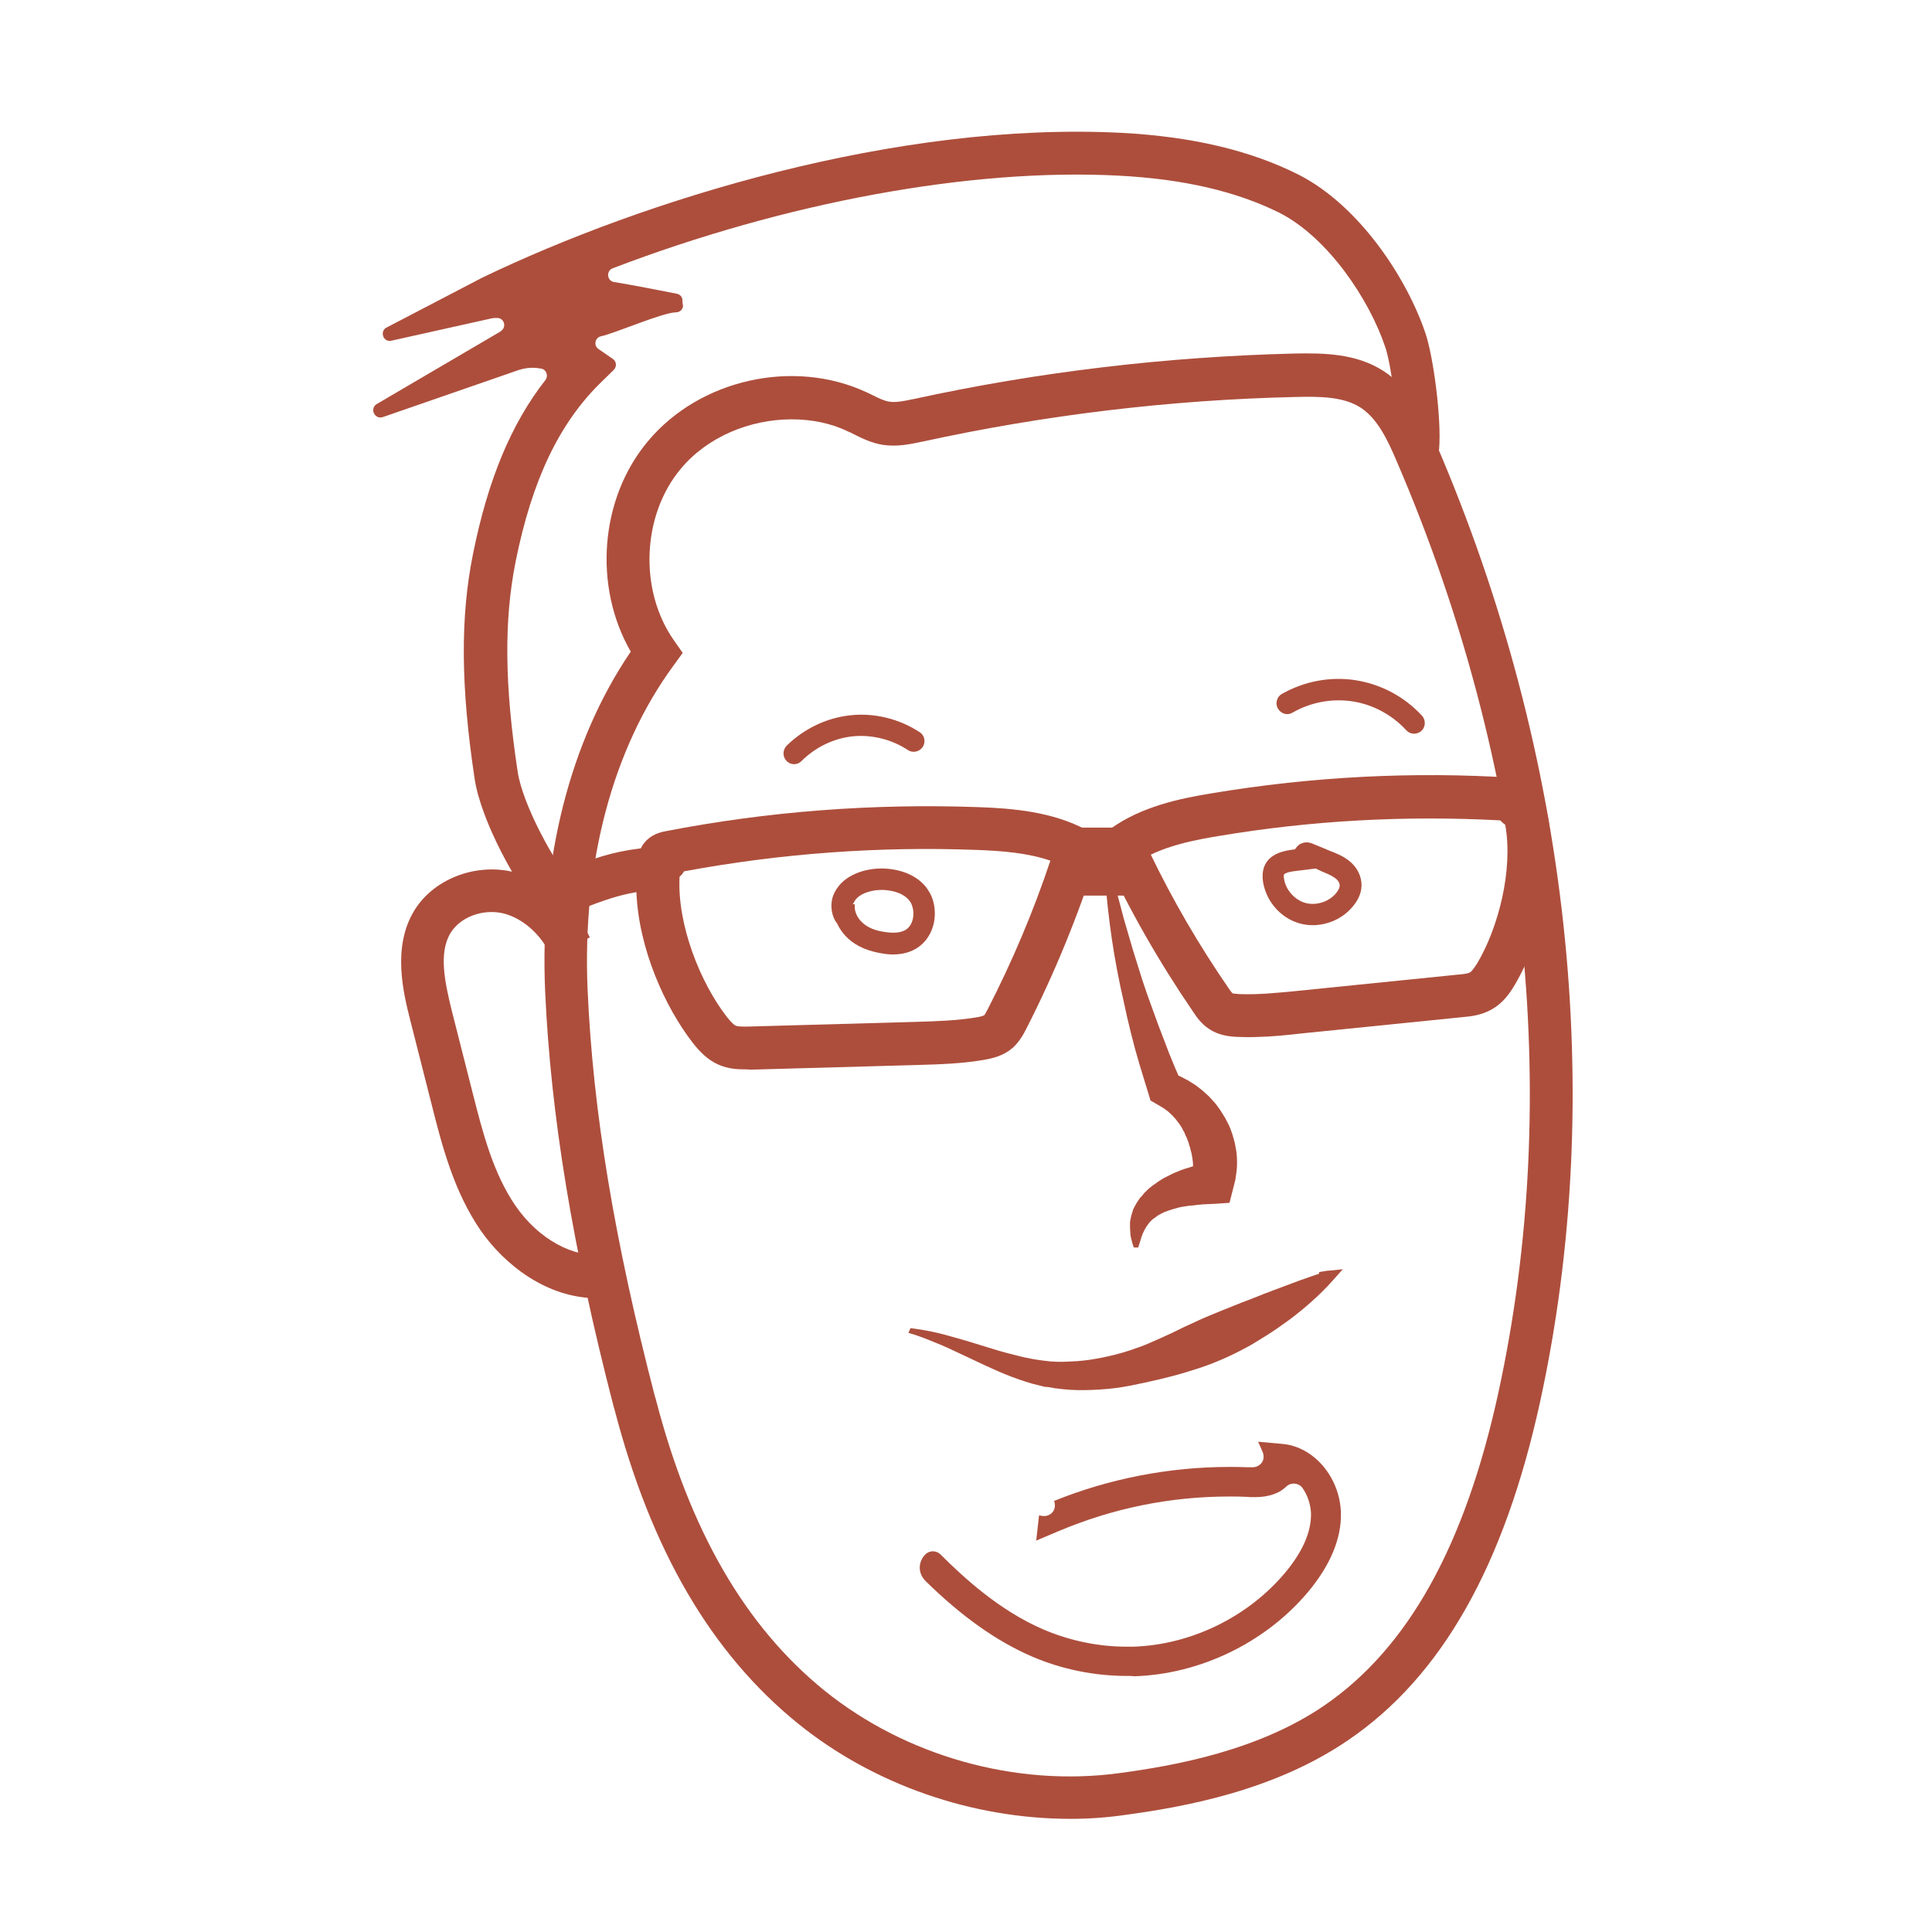
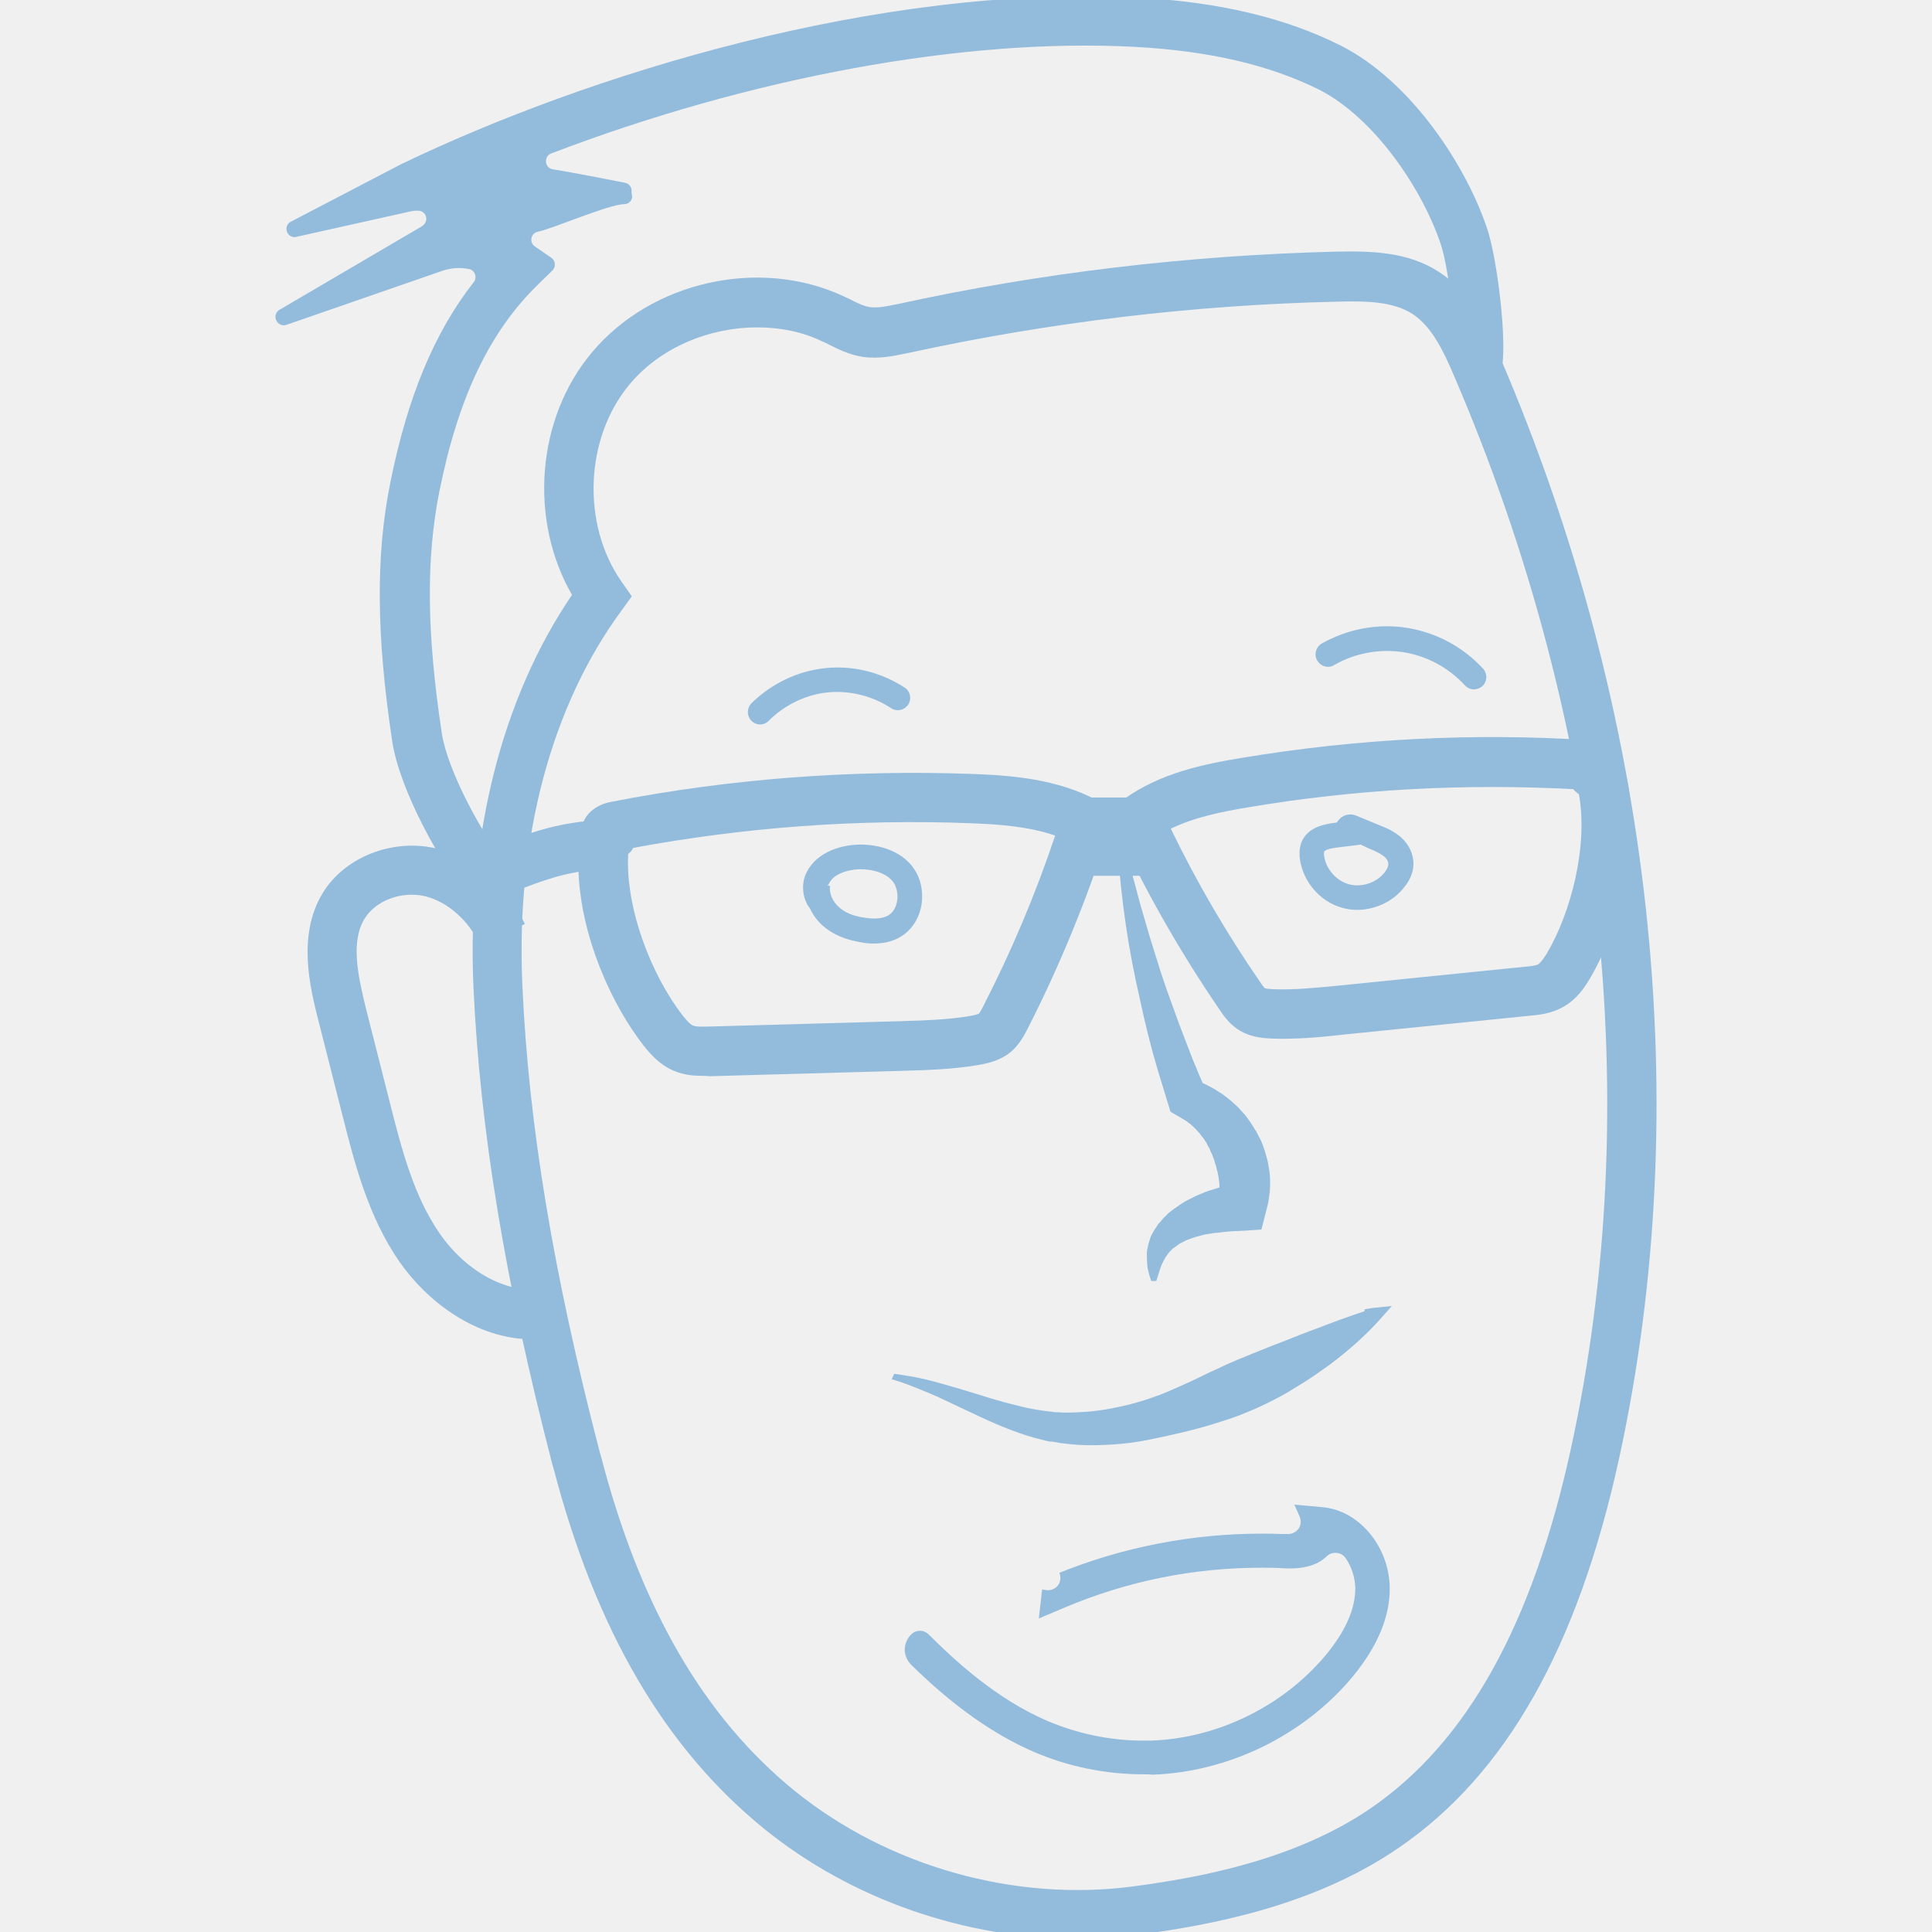
- <svg xmlns="http://www.w3.org/2000/svg" width="88" height="88" viewBox="0 0 88 88" fill="none">
-   <rect width="88" height="88" fill="white" />
-   <path d="M41.476 60.493C41.892 60.551 42.337 60.623 42.752 60.723C43.168 60.823 43.584 60.952 44 61.067L45.218 61.44C45.62 61.569 46.022 61.669 46.423 61.77C46.824 61.87 47.226 61.942 47.613 61.985L47.756 61.999L47.828 62.013H47.842C47.842 62.013 47.814 62.013 47.828 62.013H47.842H47.885L48.201 62.028C48.402 62.028 48.574 62.028 48.774 62.013C49.176 61.999 49.563 61.956 49.95 61.884C50.337 61.813 50.739 61.727 51.126 61.612C51.312 61.554 51.513 61.497 51.699 61.425L51.986 61.325L52.273 61.21C52.646 61.053 53.018 60.881 53.391 60.709L53.95 60.436C54.151 60.35 54.323 60.264 54.51 60.178C54.882 60.006 55.269 59.848 55.657 59.691C55.843 59.619 56.044 59.533 56.23 59.461C56.416 59.389 56.617 59.303 56.818 59.232C57.019 59.16 57.205 59.074 57.406 59.002C57.592 58.916 57.793 58.859 57.994 58.773C58.395 58.63 58.782 58.472 59.184 58.328C59.585 58.185 59.987 58.042 60.417 57.913L60.517 58.357C60.445 58.328 60.359 58.285 60.288 58.242C60.216 58.199 60.13 58.171 60.058 58.128L60.087 57.941C60.173 57.927 60.259 57.913 60.345 57.898C60.431 57.884 60.517 57.87 60.603 57.87L61.162 57.812L60.703 58.328C60.116 58.988 59.442 59.576 58.739 60.106C58.381 60.364 58.022 60.623 57.65 60.852C57.463 60.967 57.277 61.081 57.09 61.196C56.904 61.311 56.703 61.411 56.517 61.511C56.13 61.712 55.728 61.899 55.327 62.056C55.126 62.142 54.911 62.214 54.71 62.286L54.395 62.386L54.079 62.486C53.664 62.615 53.219 62.73 52.789 62.831C52.359 62.931 51.914 63.031 51.47 63.117C51.025 63.203 50.581 63.261 50.122 63.289C49.663 63.318 49.205 63.332 48.746 63.304C48.516 63.289 48.273 63.261 48.043 63.232L47.728 63.175H47.685H47.67H47.656H47.642L47.556 63.16L47.384 63.117C46.939 63.017 46.509 62.874 46.093 62.716C45.261 62.4 44.502 62.013 43.727 61.655C43.34 61.468 42.968 61.296 42.566 61.139C42.179 60.981 41.792 60.823 41.376 60.709L41.476 60.493Z" fill="#AD4E3C" />
-   <path d="M50.338 38.356L50.496 39.073L50.654 39.775L50.825 40.478L51.012 41.18L51.198 41.883L51.399 42.571L51.6 43.259L51.815 43.948L52.03 44.636L52.259 45.31L52.503 45.983C52.589 46.213 52.661 46.428 52.747 46.657L53.005 47.331L53.263 48.005L53.535 48.665L53.822 49.324L53.378 48.865L53.75 49.023L54.109 49.21L54.453 49.425L54.768 49.668C54.869 49.754 54.969 49.855 55.069 49.941L55.342 50.242C55.428 50.342 55.5 50.457 55.586 50.572C55.657 50.686 55.729 50.801 55.801 50.916C55.858 51.031 55.93 51.16 55.987 51.274C56.044 51.403 56.087 51.532 56.13 51.661C56.174 51.79 56.202 51.919 56.245 52.063C56.274 52.192 56.288 52.335 56.317 52.464C56.331 52.608 56.346 52.737 56.346 52.88C56.346 53.023 56.346 53.153 56.331 53.296C56.317 53.439 56.288 53.568 56.274 53.712C56.245 53.855 56.202 53.984 56.174 54.113L56.002 54.787L55.371 54.83C55.27 54.83 55.17 54.844 55.069 54.844C54.969 54.844 54.869 54.859 54.768 54.859C54.668 54.873 54.568 54.873 54.482 54.887C54.381 54.902 54.295 54.916 54.195 54.916C54.095 54.93 54.008 54.945 53.908 54.959C53.822 54.973 53.722 54.988 53.636 55.016C53.55 55.045 53.464 55.059 53.378 55.088C53.335 55.102 53.292 55.117 53.249 55.131C53.206 55.145 53.163 55.16 53.134 55.174C53.091 55.188 53.048 55.203 53.019 55.217L52.904 55.275C52.833 55.318 52.747 55.346 52.689 55.404L52.589 55.475L52.489 55.547C52.474 55.561 52.46 55.576 52.446 55.59L52.403 55.633C52.374 55.662 52.345 55.69 52.317 55.733L52.245 55.834L52.202 55.891C52.202 55.891 52.202 55.905 52.202 55.891V55.905L52.188 55.92L52.173 55.948C52.13 56.02 52.087 56.106 52.044 56.206C52.001 56.307 51.972 56.407 51.944 56.508L51.843 56.823H51.643C51.6 56.708 51.571 56.608 51.542 56.493C51.514 56.379 51.485 56.264 51.485 56.149C51.471 56.02 51.471 55.905 51.471 55.762V55.719V55.705V55.69C51.471 55.676 51.471 55.676 51.471 55.676L51.485 55.576L51.528 55.375C51.542 55.318 51.571 55.246 51.585 55.188L51.614 55.088C51.628 55.059 51.643 55.031 51.657 55.002L51.758 54.816C51.8 54.758 51.829 54.701 51.872 54.644L51.929 54.558L52.001 54.486C52.044 54.429 52.087 54.386 52.13 54.328C52.173 54.285 52.231 54.242 52.274 54.185C52.317 54.142 52.374 54.099 52.431 54.056C52.489 54.013 52.532 53.97 52.589 53.941C52.646 53.898 52.689 53.869 52.747 53.826C52.861 53.755 52.962 53.683 53.077 53.626C53.191 53.568 53.306 53.511 53.421 53.454C53.535 53.411 53.65 53.353 53.765 53.31C53.88 53.267 53.994 53.224 54.109 53.196C54.224 53.153 54.338 53.124 54.453 53.095C54.682 53.023 54.912 52.98 55.141 52.937L54.338 53.654C54.338 53.583 54.353 53.497 54.353 53.425C54.353 53.353 54.353 53.267 54.353 53.196C54.338 53.124 54.338 53.038 54.338 52.966C54.324 52.894 54.324 52.808 54.31 52.737C54.295 52.665 54.281 52.579 54.267 52.507C54.238 52.436 54.224 52.35 54.209 52.278C54.181 52.206 54.152 52.12 54.138 52.048C54.109 51.977 54.08 51.891 54.051 51.819C54.008 51.747 53.98 51.676 53.951 51.59C53.908 51.518 53.865 51.446 53.837 51.375L53.707 51.174C53.65 51.117 53.607 51.045 53.55 50.973L53.378 50.787L53.191 50.615C53.12 50.572 53.062 50.514 52.99 50.471L52.776 50.342L52.403 50.127L52.331 49.883L52.116 49.181L51.901 48.478L51.7 47.776L51.514 47.059C51.456 46.815 51.399 46.586 51.342 46.342L51.184 45.625L51.026 44.908L50.883 44.191L50.754 43.474L50.639 42.743L50.539 42.012L50.453 41.281L50.381 40.55L50.309 39.818L50.252 39.087L50.209 38.356H50.338Z" fill="#AD4E3C" />
-   <path d="M48.761 82.846C44.301 82.846 39.799 81.298 36.344 78.502C32.401 75.305 29.662 70.63 27.985 64.178L27.956 64.092C26.078 56.837 25.089 50.83 24.831 45.166C24.572 39.23 25.949 33.768 28.73 29.681C27.024 26.728 27.311 22.713 29.519 20.089C31.87 17.279 36.143 16.318 39.469 17.867C39.556 17.91 39.656 17.953 39.742 17.996C40.029 18.139 40.287 18.268 40.516 18.297C40.803 18.34 41.19 18.268 41.577 18.182H41.592C47.284 16.935 53.133 16.247 58.955 16.103C60.331 16.075 61.794 16.103 63.027 16.906C64.245 17.695 64.876 18.985 65.421 20.233C71.515 34.398 73.192 49.883 70.153 63.834C68.518 71.319 65.665 76.366 61.407 79.262C58.051 81.556 53.98 82.302 51.198 82.674C50.409 82.789 49.578 82.846 48.761 82.846ZM36.057 19.1C34.15 19.1 32.215 19.903 31.01 21.351C29.232 23.473 29.103 26.9 30.695 29.165L31.096 29.739L30.68 30.312C27.899 34.097 26.508 39.345 26.766 45.109C27.01 50.629 27.985 56.508 29.834 63.619L29.863 63.705C31.426 69.741 33.949 74.086 37.562 77.011C41.247 79.979 46.251 81.398 50.954 80.767C53.535 80.423 57.32 79.735 60.317 77.685C64.131 75.075 66.726 70.415 68.246 63.447C71.199 49.898 69.565 34.829 63.629 21.036C63.199 20.018 62.74 19.071 61.98 18.57C61.206 18.068 60.13 18.053 59.012 18.082C53.306 18.211 47.585 18.899 42.007 20.118H41.993C41.462 20.233 40.86 20.362 40.201 20.261C39.685 20.175 39.254 19.96 38.882 19.774C38.796 19.731 38.724 19.688 38.638 19.659C37.849 19.272 36.96 19.1 36.057 19.1Z" fill="#AD4E3C" />
-   <path d="M51.327 76.337C49.85 76.337 48.359 76.036 46.997 75.448C45.405 74.76 43.814 73.641 42.151 72.007C41.993 71.849 41.893 71.634 41.893 71.405C41.893 71.175 41.993 70.946 42.165 70.788C42.251 70.702 42.38 70.659 42.495 70.659C42.624 70.659 42.753 70.716 42.839 70.802C43.886 71.849 45.52 73.355 47.513 74.215C48.717 74.731 50.022 75.004 51.313 75.004C51.413 75.004 51.528 75.004 51.628 75.004C54.252 74.917 56.833 73.656 58.525 71.648C59.328 70.688 59.729 69.784 59.715 68.939C59.7 68.551 59.571 68.121 59.328 67.777C59.241 67.648 59.084 67.576 58.926 67.576C58.797 67.576 58.682 67.619 58.596 67.706C58.467 67.82 58.338 67.921 58.18 67.992C57.808 68.164 57.42 68.193 57.134 68.193C57.005 68.193 56.89 68.193 56.775 68.179C56.517 68.164 56.259 68.164 56.001 68.164C53.306 68.164 50.696 68.695 48.216 69.742L47.198 70.172L47.327 69.025L47.513 69.053C47.527 69.053 47.556 69.053 47.57 69.053C47.728 69.053 47.886 68.967 47.972 68.838C48.058 68.709 48.072 68.537 48.015 68.379V68.365C50.524 67.347 53.277 66.817 55.987 66.817C56.259 66.817 56.532 66.817 56.804 66.831H56.847C56.919 66.831 56.99 66.831 57.062 66.831C57.234 66.831 57.377 66.745 57.478 66.616C57.564 66.487 57.578 66.315 57.521 66.157L57.306 65.669L58.424 65.77C59.858 65.899 61.034 67.304 61.077 68.91C61.105 70.086 60.589 71.304 59.571 72.523C57.636 74.817 54.682 76.251 51.685 76.351C51.571 76.337 51.442 76.337 51.327 76.337Z" fill="#AD4E3C" />
-   <path d="M27.196 59.131C24.888 59.131 22.967 57.583 21.906 56.063C20.673 54.285 20.128 52.163 19.655 50.285L18.694 46.5C18.379 45.252 17.848 43.159 18.866 41.481C19.726 40.062 21.605 39.316 23.325 39.704C24.831 40.048 26.15 41.166 26.867 42.7L25.089 43.517C24.63 42.542 23.798 41.811 22.895 41.596C21.977 41.395 20.974 41.768 20.529 42.485C19.97 43.388 20.257 44.722 20.572 46.012L21.533 49.797C21.992 51.604 22.465 53.454 23.497 54.945C24.544 56.45 26.121 57.31 27.541 57.153L27.756 59.088C27.584 59.117 27.383 59.131 27.196 59.131Z" fill="#AD4E3C" />
-   <path d="M33.892 48.708C33.562 48.708 33.161 48.679 32.759 48.507C32.214 48.278 31.856 47.876 31.569 47.518C30.293 45.883 29.089 43.216 28.988 40.636C28.142 40.779 27.511 41.008 26.493 41.395L26.293 41.467L25.605 39.646L25.805 39.575C27.01 39.116 27.855 38.8 29.189 38.642C29.347 38.298 29.691 37.983 30.279 37.868C34.981 36.951 39.785 36.592 44.574 36.764C46.136 36.822 47.929 36.965 49.506 37.811L50.223 38.198L49.979 38.972C49.119 41.682 48.029 44.349 46.739 46.873C46.624 47.102 46.438 47.446 46.122 47.733C45.706 48.091 45.219 48.206 44.803 48.278C43.799 48.45 42.81 48.478 41.849 48.507L34.179 48.722C34.078 48.708 33.992 48.708 33.892 48.708ZM30.953 39.933C30.838 42.141 31.913 44.779 33.103 46.313C33.175 46.399 33.376 46.657 33.505 46.715C33.634 46.772 33.892 46.758 34.107 46.758L41.778 46.543C42.71 46.514 43.599 46.485 44.459 46.342C44.731 46.299 44.803 46.256 44.832 46.242C44.875 46.199 44.946 46.041 44.989 45.969C46.108 43.79 47.068 41.524 47.843 39.202C46.796 38.843 45.635 38.757 44.502 38.714C40.043 38.542 35.555 38.872 31.153 39.689C31.11 39.775 31.039 39.861 30.953 39.933Z" fill="#AD4E3C" />
-   <path d="M57.293 47.231C57.006 47.245 56.705 47.245 56.404 47.231C55.988 47.217 55.501 47.159 55.056 46.858C54.712 46.629 54.497 46.313 54.354 46.098C52.805 43.833 51.429 41.438 50.282 38.944L49.938 38.212L50.597 37.739C52.002 36.736 53.708 36.377 55.2 36.133C59.745 35.373 64.39 35.13 68.993 35.431C69.81 35.488 70.197 35.947 70.312 36.406C71.172 39.23 70.226 42.772 68.993 44.865C68.763 45.252 68.462 45.682 67.96 45.969C67.487 46.242 66.985 46.299 66.627 46.328L59.272 47.073C58.626 47.145 57.967 47.217 57.293 47.231ZM52.418 38.929C53.436 41.037 54.626 43.073 55.959 45.009C56.002 45.08 56.103 45.209 56.132 45.238C56.146 45.252 56.232 45.267 56.476 45.281C57.322 45.31 58.167 45.224 59.056 45.138L66.412 44.392C66.612 44.378 66.856 44.349 66.957 44.292C67.071 44.22 67.229 43.962 67.286 43.876C68.233 42.284 68.935 39.646 68.562 37.567C68.476 37.51 68.405 37.438 68.333 37.367C64.046 37.137 59.73 37.367 55.486 38.083C54.454 38.255 53.364 38.471 52.418 38.929ZM69.638 36.062L69.652 36.578L70.039 36.463C70.011 36.377 69.982 36.291 69.924 36.219C69.896 36.176 69.867 36.133 69.824 36.09C69.767 36.062 69.71 36.062 69.638 36.062Z" fill="#AD4E3C" />
-   <path d="M51.256 38.843H49.062V40.793H51.256V38.843Z" fill="#AD4E3C" />
-   <path d="M25.304 41.94C25.16 42.069 24.945 42.055 24.831 41.912C23.497 40.32 21.906 37.367 21.619 35.474C20.988 31.287 20.959 28.119 21.547 25.222C22.221 21.867 23.282 19.301 24.845 17.308C24.988 17.121 24.888 16.835 24.659 16.792C24.3 16.72 23.971 16.748 23.641 16.849L17.432 19C17.074 19.114 16.83 18.627 17.146 18.412L22.795 15.1L22.809 15.085C23.096 14.899 22.967 14.469 22.623 14.483C22.551 14.483 22.479 14.483 22.408 14.498L17.776 15.53C17.418 15.544 17.303 15.057 17.619 14.913L21.963 12.648C29.319 9.106 40.846 5.522 51.098 6.052C54.324 6.225 56.962 6.855 59.156 7.959C61.937 9.379 64.102 12.705 64.934 15.2C65.278 16.218 65.665 19.028 65.55 20.448C65.536 20.648 65.35 20.777 65.163 20.749L63.887 20.505C63.73 20.476 63.615 20.333 63.629 20.161C63.687 19.1 63.385 16.663 63.099 15.817C62.367 13.623 60.475 10.813 58.281 9.694C56.317 8.719 53.937 8.16 50.983 8.002C44.216 7.644 35.756 9.221 27.913 12.218C27.598 12.332 27.641 12.806 27.985 12.849C28.473 12.92 30.337 13.279 30.824 13.379C30.996 13.408 31.111 13.566 31.082 13.738L31.111 13.938C31.096 14.11 30.953 14.225 30.795 14.225C30.164 14.239 27.999 15.186 27.383 15.315C27.096 15.372 27.024 15.745 27.268 15.903L27.913 16.347C28.085 16.462 28.1 16.706 27.956 16.849L27.397 17.394C25.476 19.258 24.229 21.867 23.483 25.595C22.953 28.262 22.981 31.215 23.583 35.173C23.813 36.65 25.218 39.273 26.322 40.607C26.437 40.736 26.422 40.937 26.293 41.051L25.304 41.94Z" fill="#AD4E3C" />
-   <path d="M51.787 37.696H49.062V39.818H51.787V37.696Z" fill="#AD4E3C" />
-   <path d="M40.673 43.474C40.516 43.474 40.358 43.46 40.2 43.431C39.555 43.331 39.039 43.116 38.638 42.758C38.422 42.557 38.25 42.327 38.136 42.069C38.093 42.026 38.064 41.969 38.035 41.926C37.849 41.582 37.82 41.152 37.949 40.793C38.293 39.919 39.254 39.589 40.043 39.56C40.86 39.532 41.907 39.818 42.365 40.693C42.509 40.965 42.58 41.281 42.58 41.611C42.58 42.227 42.308 42.786 41.864 43.116C41.534 43.36 41.132 43.474 40.673 43.474ZM38.838 41.18L38.939 41.195C38.896 41.467 39.025 41.797 39.283 42.026C39.526 42.256 39.885 42.399 40.344 42.456C40.63 42.499 41.032 42.514 41.29 42.327C41.491 42.184 41.605 41.912 41.605 41.611C41.605 41.438 41.562 41.281 41.505 41.152C41.261 40.678 40.587 40.521 40.086 40.535C39.598 40.55 39.025 40.75 38.881 41.137C38.853 41.166 38.853 41.166 38.838 41.18Z" fill="#AD4E3C" />
-   <path d="M59.786 42.141C59.585 42.141 59.37 42.112 59.184 42.055C58.309 41.811 57.635 41.008 57.521 40.105C57.506 39.962 57.492 39.732 57.578 39.488C57.822 38.829 58.596 38.743 58.883 38.7L58.983 38.685L59.026 38.628C59.069 38.571 59.155 38.456 59.327 38.399C59.542 38.327 59.714 38.399 59.786 38.427L60.618 38.772C60.876 38.872 61.162 38.987 61.42 39.187C61.765 39.445 61.965 39.804 62.008 40.177C62.051 40.549 61.922 40.922 61.636 41.266C61.191 41.825 60.489 42.141 59.786 42.141ZM59.929 39.56L58.997 39.675C58.524 39.732 58.481 39.833 58.481 39.847C58.481 39.847 58.467 39.89 58.481 39.99C58.539 40.506 58.954 40.98 59.442 41.123C59.944 41.266 60.532 41.08 60.861 40.678C60.976 40.535 61.033 40.406 61.019 40.291C61.005 40.191 60.933 40.076 60.804 39.99C60.646 39.876 60.446 39.789 60.23 39.703L59.929 39.56Z" fill="#AD4E3C" />
-   <path d="M35.871 34.7C35.642 34.513 35.627 34.184 35.828 33.968C36.617 33.194 37.649 32.692 38.753 32.578C39.857 32.463 40.975 32.75 41.893 33.352C42.137 33.51 42.18 33.854 41.993 34.069C41.836 34.255 41.563 34.298 41.362 34.169C40.631 33.682 39.714 33.452 38.853 33.538C37.979 33.624 37.133 34.04 36.516 34.657C36.344 34.843 36.057 34.857 35.871 34.7Z" fill="#AD4E3C" />
-   <path d="M64.704 33.323C64.503 33.467 64.231 33.452 64.058 33.266C63.413 32.563 62.539 32.09 61.607 31.947C60.66 31.803 59.685 31.99 58.868 32.463C58.653 32.592 58.381 32.52 58.237 32.319C58.065 32.09 58.137 31.746 58.395 31.603C59.413 31.029 60.603 30.8 61.764 30.986C62.926 31.172 63.987 31.746 64.775 32.606C64.962 32.821 64.933 33.151 64.704 33.323Z" fill="#AD4E3C" />
+ <svg xmlns="http://www.w3.org/2000/svg" width="512" height="512" viewBox="0 0 512 512" fill="none">
+   <g clip-path="url(#clip0_910_1379)">
+     <path d="M236.977 364.072C239.763 364.456 242.74 364.936 245.526 365.609C248.312 366.281 251.097 367.145 253.883 367.914L262.047 370.411C264.737 371.276 267.426 371.948 270.116 372.621C272.806 373.293 275.495 373.773 278.089 374.061L279.049 374.157L279.529 374.253H279.625C279.625 374.253 279.433 374.253 279.529 374.253H279.625H279.914L282.027 374.349C283.372 374.349 284.524 374.35 285.869 374.253C288.559 374.157 291.152 373.869 293.745 373.389C296.339 372.909 299.029 372.332 301.622 371.564C302.871 371.18 304.215 370.795 305.464 370.315L307.385 369.643L309.306 368.874C311.804 367.818 314.301 366.665 316.799 365.512L320.545 363.687C321.89 363.111 323.042 362.535 324.291 361.958C326.788 360.806 329.382 359.749 331.975 358.693C333.224 358.212 334.569 357.636 335.818 357.156C337.066 356.675 338.411 356.099 339.756 355.619C341.101 355.139 342.349 354.562 343.694 354.082C344.943 353.506 346.288 353.121 347.632 352.545C350.322 351.585 352.915 350.528 355.605 349.567C358.294 348.607 360.984 347.646 363.866 346.782L364.538 349.759C364.058 349.567 363.481 349.279 363.001 348.991C362.521 348.703 361.944 348.511 361.464 348.223L361.656 346.974C362.233 346.878 362.809 346.782 363.385 346.686C363.962 346.59 364.538 346.494 365.114 346.494L368.86 346.109L365.787 349.567C361.848 353.986 357.334 357.924 352.627 361.478C350.226 363.207 347.824 364.936 345.327 366.473C344.078 367.241 342.83 368.01 341.581 368.778C340.332 369.547 338.987 370.219 337.739 370.892C335.145 372.236 332.456 373.485 329.766 374.542C328.421 375.118 326.98 375.598 325.636 376.079L323.522 376.751L321.409 377.423C318.624 378.288 315.646 379.056 312.764 379.729C309.883 380.401 306.905 381.073 303.927 381.65C300.95 382.226 297.972 382.61 294.898 382.802C291.824 382.994 288.751 383.091 285.677 382.898C284.14 382.802 282.507 382.61 280.97 382.418L278.857 382.034H278.569H278.473H278.377H278.281L277.704 381.938L276.552 381.65C273.574 380.977 270.692 380.017 267.907 378.96C262.336 376.847 257.245 374.253 252.058 371.852C249.464 370.603 246.967 369.451 244.277 368.394C241.684 367.338 239.09 366.281 236.305 365.512L236.977 364.072Z" fill="#93BCDC" />
+     <path d="M296.345 215.762L297.402 220.565L298.458 225.272L299.611 229.979L300.86 234.685L302.108 239.392L303.453 244.003L304.798 248.613L306.239 253.224L307.679 257.834L309.216 262.349L310.849 266.864C311.426 268.401 311.906 269.841 312.482 271.378L314.211 275.893L315.94 280.407L317.765 284.826L319.686 289.244L316.709 286.171L319.206 287.227L321.607 288.476L323.913 289.917L326.026 291.55C326.698 292.126 327.371 292.798 328.043 293.375L329.868 295.392C330.444 296.064 330.925 296.833 331.501 297.601C331.981 298.37 332.462 299.138 332.942 299.907C333.326 300.675 333.806 301.539 334.191 302.308C334.575 303.172 334.863 304.037 335.151 304.901C335.439 305.766 335.631 306.63 335.92 307.591C336.112 308.455 336.208 309.416 336.4 310.28C336.496 311.241 336.592 312.105 336.592 313.066C336.592 314.027 336.592 314.891 336.496 315.852C336.4 316.812 336.208 317.677 336.112 318.637C335.92 319.598 335.631 320.462 335.439 321.327L334.287 325.841L330.06 326.13C329.388 326.13 328.715 326.226 328.043 326.226C327.371 326.226 326.698 326.322 326.026 326.322C325.354 326.418 324.681 326.418 324.105 326.514C323.432 326.61 322.856 326.706 322.184 326.706C321.511 326.802 320.935 326.898 320.263 326.994C319.686 327.09 319.014 327.186 318.438 327.378C317.861 327.57 317.285 327.666 316.709 327.858C316.42 327.955 316.132 328.051 315.844 328.147C315.556 328.243 315.268 328.339 315.076 328.435C314.787 328.531 314.499 328.627 314.307 328.723L313.539 329.107C313.058 329.395 312.482 329.587 312.098 329.972L311.426 330.452L310.753 330.932C310.657 331.028 310.561 331.124 310.465 331.22L310.177 331.509C309.985 331.701 309.793 331.893 309.601 332.181L309.12 332.853L308.832 333.238C308.832 333.238 308.832 333.334 308.832 333.238V333.334L308.736 333.43L308.64 333.622C308.352 334.102 308.064 334.678 307.775 335.351C307.487 336.023 307.295 336.696 307.103 337.368L306.431 339.481H305.086C304.798 338.713 304.606 338.04 304.414 337.272C304.221 336.503 304.029 335.735 304.029 334.967C303.933 334.102 303.933 333.334 303.933 332.373V332.085V331.989V331.893C303.933 331.797 303.933 331.797 303.933 331.797L304.029 331.124L304.318 329.78C304.414 329.395 304.606 328.915 304.702 328.531L304.894 327.858C304.99 327.666 305.086 327.474 305.182 327.282L305.854 326.033C306.143 325.649 306.335 325.265 306.623 324.881L307.007 324.304L307.487 323.824C307.775 323.44 308.064 323.152 308.352 322.768C308.64 322.479 309.024 322.191 309.312 321.807C309.601 321.519 309.985 321.231 310.369 320.943C310.753 320.654 311.041 320.366 311.426 320.174C311.81 319.886 312.098 319.694 312.482 319.406C313.251 318.925 313.923 318.445 314.691 318.061C315.46 317.677 316.228 317.292 316.997 316.908C317.765 316.62 318.534 316.236 319.302 315.948C320.071 315.66 320.839 315.371 321.607 315.179C322.376 314.891 323.144 314.699 323.913 314.507C325.45 314.027 326.986 313.738 328.523 313.45L323.144 318.253C323.144 317.773 323.24 317.196 323.24 316.716C323.24 316.236 323.24 315.66 323.24 315.179C323.144 314.699 323.144 314.123 323.144 313.642C323.048 313.162 323.048 312.586 322.952 312.105C322.856 311.625 322.76 311.049 322.664 310.569C322.472 310.088 322.376 309.512 322.28 309.032C322.088 308.551 321.896 307.975 321.799 307.495C321.607 307.015 321.415 306.438 321.223 305.958C320.935 305.478 320.743 304.997 320.551 304.421C320.263 303.941 319.974 303.461 319.782 302.98L318.918 301.636C318.534 301.251 318.245 300.771 317.861 300.291L316.709 299.042L315.46 297.889C314.98 297.601 314.595 297.217 314.115 296.929L312.674 296.064L310.177 294.623L309.697 292.991L308.256 288.284L306.815 283.577L305.47 278.87L304.221 274.068C303.837 272.435 303.453 270.898 303.069 269.265L302.012 264.462L300.956 259.66L299.995 254.857L299.131 250.054L298.362 245.155L297.69 240.256L297.113 235.358L296.633 230.459L296.153 225.56L295.769 220.661L295.48 215.762H296.345Z" fill="#93BCDC" />
+     <path d="M285.777 513.822C255.904 513.822 225.743 503.448 202.593 484.717C176.178 463.297 157.832 431.983 146.593 388.758L146.401 388.182C133.818 339.578 127.19 299.331 125.461 261.39C123.732 221.623 132.954 185.026 151.588 157.65C140.158 137.863 142.079 110.968 156.871 93.39C172.624 74.563 201.249 68.127 223.533 78.501C224.11 78.789 224.782 79.077 225.358 79.366C227.28 80.326 229.009 81.191 230.545 81.383C232.466 81.671 235.06 81.191 237.653 80.614H237.75C275.883 72.257 315.074 67.647 354.072 66.686C363.293 66.494 373.091 66.686 381.352 72.065C389.516 77.348 393.743 85.993 397.393 94.35C438.216 189.252 449.454 292.992 429.091 386.453C418.141 436.594 399.026 470.405 370.497 489.808C348.021 505.177 320.741 510.172 302.106 512.669C296.823 513.438 291.252 513.822 285.777 513.822ZM200.672 86.762C187.897 86.762 174.93 92.141 166.861 101.842C154.95 116.059 154.086 139.016 164.748 154.192L167.437 158.035L164.652 161.877C146.017 187.235 136.7 222.391 138.429 261.005C140.062 297.986 146.593 337.369 158.985 385.012L159.177 385.588C169.647 426.028 186.552 455.132 210.758 474.727C235.444 494.611 268.967 504.12 300.473 499.894C317.763 497.588 343.122 492.978 363.197 479.242C388.748 461.76 406.134 430.542 416.316 383.86C436.103 293.088 425.153 192.134 385.386 99.729C382.504 92.909 379.43 86.57 374.34 83.208C369.153 79.846 361.948 79.75 354.456 79.942C316.226 80.806 277.9 85.417 240.535 93.582H240.439C236.885 94.35 232.851 95.215 228.432 94.542C224.974 93.966 222.093 92.525 219.595 91.276C219.019 90.988 218.539 90.7 217.962 90.508C212.679 87.915 206.724 86.762 200.672 86.762Z" fill="#93BCDC" />
+     <path d="M302.969 470.211C293.075 470.211 283.085 468.194 273.96 464.256C263.298 459.645 252.636 452.153 241.494 441.203C240.437 440.146 239.765 438.705 239.765 437.169C239.765 435.632 240.437 434.095 241.59 433.038C242.166 432.462 243.031 432.174 243.799 432.174C244.663 432.174 245.528 432.558 246.104 433.134C253.116 440.146 264.067 450.232 277.418 455.995C285.487 459.453 294.228 461.278 302.873 461.278C303.545 461.278 304.314 461.278 304.986 461.278C322.564 460.702 339.854 452.249 351.188 438.801C356.567 432.366 359.257 426.314 359.161 420.647C359.065 418.054 358.2 415.172 356.567 412.867C355.991 412.002 354.934 411.522 353.878 411.522C353.013 411.522 352.245 411.81 351.669 412.386C350.804 413.155 349.94 413.827 348.883 414.307C346.386 415.46 343.792 415.652 341.871 415.652C341.006 415.652 340.238 415.652 339.47 415.556C337.741 415.46 336.012 415.46 334.283 415.46C316.224 415.46 298.742 419.014 282.125 426.026L275.305 428.908L276.169 421.223L277.418 421.416C277.514 421.416 277.706 421.416 277.802 421.416C278.859 421.416 279.916 420.839 280.492 419.975C281.068 419.11 281.164 417.958 280.78 416.901V416.805C297.59 409.985 316.032 406.431 334.187 406.431C336.012 406.431 337.837 406.431 339.662 406.527H339.95C340.43 406.527 340.91 406.527 341.391 406.527C342.543 406.527 343.504 405.951 344.176 405.086C344.753 404.222 344.849 403.069 344.464 402.012L343.024 398.747L350.516 399.419C360.121 400.283 367.998 409.697 368.286 420.455C368.478 428.331 365.02 436.496 358.2 444.661C345.233 460.03 325.446 469.635 305.37 470.307C304.602 470.211 303.737 470.211 302.969 470.211Z" fill="#93BCDC" />
+     <path d="M141.308 354.946C125.843 354.946 112.972 344.572 105.864 334.39C97.603 322.479 93.953 308.263 90.783 295.68L84.347 270.322C82.234 261.965 78.68 247.941 85.5 236.702C91.263 227.193 103.847 222.198 115.373 224.792C125.459 227.097 134.296 234.589 139.099 244.867L127.188 250.342C124.114 243.81 118.543 238.912 112.492 237.471C106.344 236.126 99.62 238.623 96.642 243.426C92.896 249.478 94.817 258.411 96.931 267.056L103.366 292.414C106.44 304.517 109.61 316.908 116.526 326.898C123.538 336.984 134.104 342.747 143.613 341.69L145.054 354.658C143.902 354.85 142.557 354.946 141.308 354.946Z" fill="#93BCDC" />
+     <path d="M186.163 285.115C183.954 285.115 181.264 284.923 178.575 283.771C174.925 282.234 172.523 279.544 170.602 277.143C162.053 266.192 153.985 248.326 153.313 231.036C147.645 231.997 143.419 233.534 136.599 236.127L135.254 236.608L130.644 224.409L131.988 223.928C140.057 220.855 145.724 218.741 154.657 217.685C155.714 215.379 158.019 213.266 161.957 212.498C193.463 206.35 225.642 203.949 257.724 205.102C268.194 205.486 280.201 206.446 290.767 212.114L295.57 214.707L293.937 219.894C288.174 238.048 280.873 255.915 272.228 272.82C271.46 274.357 270.211 276.662 268.098 278.584C265.312 280.985 262.047 281.753 259.261 282.234C252.537 283.386 245.909 283.578 239.474 283.771L188.084 285.211C187.412 285.115 186.836 285.115 186.163 285.115ZM166.472 226.33C165.704 241.122 172.908 258.796 180.88 269.074C181.361 269.65 182.705 271.379 183.57 271.764C184.434 272.148 186.163 272.052 187.604 272.052L238.993 270.611C245.237 270.419 251.192 270.227 256.956 269.266C258.781 268.978 259.261 268.69 259.453 268.594C259.741 268.306 260.222 267.249 260.51 266.769C268.002 252.168 274.438 236.992 279.625 221.431C272.613 219.03 264.832 218.453 257.244 218.165C227.371 217.012 197.306 219.222 167.817 224.697C167.529 225.273 167.048 225.849 166.472 226.33Z" fill="#93BCDC" />
+     <path d="M342.933 275.221C341.012 275.317 338.995 275.317 336.978 275.221C334.192 275.125 330.927 274.741 327.949 272.724C325.643 271.187 324.203 269.074 323.242 267.633C312.868 252.456 303.647 236.415 295.963 219.701L293.657 214.803L298.076 211.633C307.489 204.909 318.92 202.508 328.909 200.875C359.359 195.784 390.481 194.151 421.314 196.168C426.789 196.552 429.383 199.626 430.151 202.7C435.914 221.623 429.575 245.348 421.314 259.372C419.777 261.966 417.76 264.847 414.398 266.768C411.228 268.593 407.866 268.978 405.465 269.17L356.189 274.165C351.866 274.645 347.448 275.125 342.933 275.221ZM310.275 219.605C317.095 233.725 325.067 247.365 334 260.333C334.288 260.813 334.961 261.677 335.153 261.87C335.249 261.966 335.825 262.062 337.458 262.158C343.125 262.35 348.793 261.774 354.748 261.197L404.024 256.202C405.369 256.106 407.002 255.914 407.674 255.53C408.443 255.05 409.499 253.321 409.884 252.744C416.223 242.082 420.93 224.408 418.433 210.48C417.856 210.096 417.376 209.616 416.896 209.135C388.175 207.599 359.263 209.135 330.83 213.938C323.915 215.091 316.614 216.532 310.275 219.605ZM425.637 200.394L425.733 203.852L428.326 203.084C428.134 202.508 427.942 201.931 427.558 201.451C427.366 201.163 427.173 200.875 426.885 200.587C426.501 200.394 426.117 200.394 425.637 200.394Z" fill="#93BCDC" />
+     <path d="M302.492 219.029H287.796V232.092H302.492V219.029Z" fill="#93BCDC" />
+     <path d="M128.631 239.777C127.67 240.641 126.229 240.545 125.461 239.585C116.528 228.923 105.866 209.135 103.945 196.456C99.718 168.408 99.526 147.18 103.464 127.777C107.979 105.3 115.087 88.106 125.557 74.755C126.518 73.506 125.845 71.585 124.308 71.297C121.907 70.816 119.698 71.008 117.488 71.681L75.897 86.089C73.495 86.858 71.862 83.592 73.976 82.151L111.821 59.962L111.917 59.866C113.838 58.617 112.974 55.736 110.669 55.832C110.188 55.832 109.708 55.832 109.228 55.928L78.202 62.844C75.801 62.94 75.032 59.674 77.145 58.713L106.25 43.537C155.526 19.811 232.754 -4.203 301.433 -0.649C323.046 0.504 340.72 4.731 355.416 12.127C374.051 21.636 388.555 43.921 394.126 60.635C396.432 67.454 399.025 86.281 398.257 95.791C398.161 97.135 396.912 98 395.663 97.808L387.114 96.175C386.058 95.983 385.289 95.022 385.385 93.87C385.77 86.761 383.752 70.432 381.831 64.765C376.933 50.069 364.253 31.242 349.557 23.749C336.397 17.218 320.452 13.472 300.665 12.415C255.327 10.014 198.655 20.58 146.113 40.655C144 41.423 144.288 44.593 146.593 44.882C149.859 45.362 162.346 47.763 165.612 48.435C166.765 48.628 167.533 49.684 167.341 50.837L167.533 52.182C167.437 53.334 166.476 54.103 165.42 54.103C161.193 54.199 146.689 60.538 142.559 61.403C140.638 61.787 140.157 64.285 141.79 65.341L146.113 68.319C147.265 69.087 147.361 70.72 146.401 71.681L142.655 75.331C129.783 87.818 121.427 105.3 116.432 130.274C112.878 148.14 113.07 167.928 117.104 194.439C118.641 204.333 128.054 221.911 135.451 230.844C136.219 231.708 136.123 233.053 135.259 233.821L128.631 239.777Z" fill="#93BCDC" />
+     <path d="M306.046 211.345H287.796V225.561H306.046V211.345Z" fill="#93BCDC" />
+     <path d="M231.599 250.054C230.543 250.054 229.486 249.958 228.429 249.766C224.107 249.093 220.649 247.652 217.959 245.251C216.519 243.906 215.366 242.369 214.598 240.64C214.309 240.352 214.117 239.968 213.925 239.68C212.676 237.375 212.484 234.493 213.349 232.092C215.654 226.232 222.09 224.023 227.373 223.831C232.848 223.639 239.86 225.56 242.934 231.419C243.894 233.244 244.375 235.357 244.375 237.567C244.375 241.697 242.55 245.443 239.572 247.652C237.363 249.285 234.673 250.054 231.599 250.054ZM219.304 234.685L219.977 234.781C219.688 236.606 220.553 238.815 222.282 240.352C223.915 241.889 226.316 242.85 229.39 243.234C231.311 243.522 234.001 243.618 235.73 242.369C237.074 241.409 237.843 239.584 237.843 237.567C237.843 236.414 237.555 235.357 237.17 234.493C235.538 231.323 231.023 230.266 227.661 230.363C224.395 230.459 220.553 231.803 219.592 234.397C219.4 234.589 219.4 234.589 219.304 234.685Z" fill="#93BCDC" />
+     <path d="M359.639 241.122C358.294 241.122 356.853 240.93 355.605 240.546C349.745 238.913 345.231 233.534 344.462 227.482C344.366 226.522 344.27 224.985 344.846 223.352C346.479 218.934 351.666 218.357 353.587 218.069L354.26 217.973L354.548 217.589C354.836 217.205 355.413 216.436 356.565 216.052C358.006 215.572 359.159 216.052 359.639 216.244L365.21 218.549C366.939 219.222 368.86 219.99 370.589 221.335C372.894 223.064 374.239 225.465 374.527 227.963C374.816 230.46 373.951 232.958 372.03 235.263C369.052 239.009 364.346 241.122 359.639 241.122ZM360.599 223.832L354.356 224.601C351.186 224.985 350.898 225.657 350.898 225.753C350.898 225.753 350.802 226.042 350.898 226.714C351.282 230.172 354.068 233.342 357.334 234.302C360.696 235.263 364.634 234.014 366.843 231.325C367.611 230.364 367.996 229.5 367.9 228.731C367.804 228.059 367.323 227.29 366.459 226.714C365.402 225.946 364.057 225.369 362.617 224.793L360.599 223.832Z" fill="#93BCDC" />
+     <path d="M199.423 191.27C197.886 190.021 197.79 187.812 199.135 186.371C204.418 181.184 211.334 177.822 218.73 177.054C226.126 176.285 233.618 178.206 239.766 182.241C241.399 183.297 241.687 185.602 240.438 187.043C239.382 188.292 237.557 188.58 236.212 187.716C231.313 184.45 225.166 182.913 219.402 183.489C213.543 184.066 207.876 186.851 203.745 190.982C202.593 192.23 200.672 192.326 199.423 191.27Z" fill="#93BCDC" />
+     <path d="M392.586 182.048C391.241 183.008 389.416 182.912 388.263 181.664C383.941 176.957 378.081 173.787 371.838 172.827C365.498 171.866 358.967 173.115 353.491 176.285C352.051 177.149 350.226 176.669 349.265 175.324C348.112 173.787 348.593 171.482 350.322 170.521C357.141 166.679 365.114 165.142 372.894 166.391C380.675 167.64 387.783 171.482 393.066 177.245C394.315 178.686 394.123 180.895 392.586 182.048Z" fill="#93BCDC" />
+   </g>
+   <defs>
+     <clipPath id="clip0_910_1379">
+       <rect width="512" height="512" fill="white" />
+     </clipPath>
+   </defs>
</svg>
